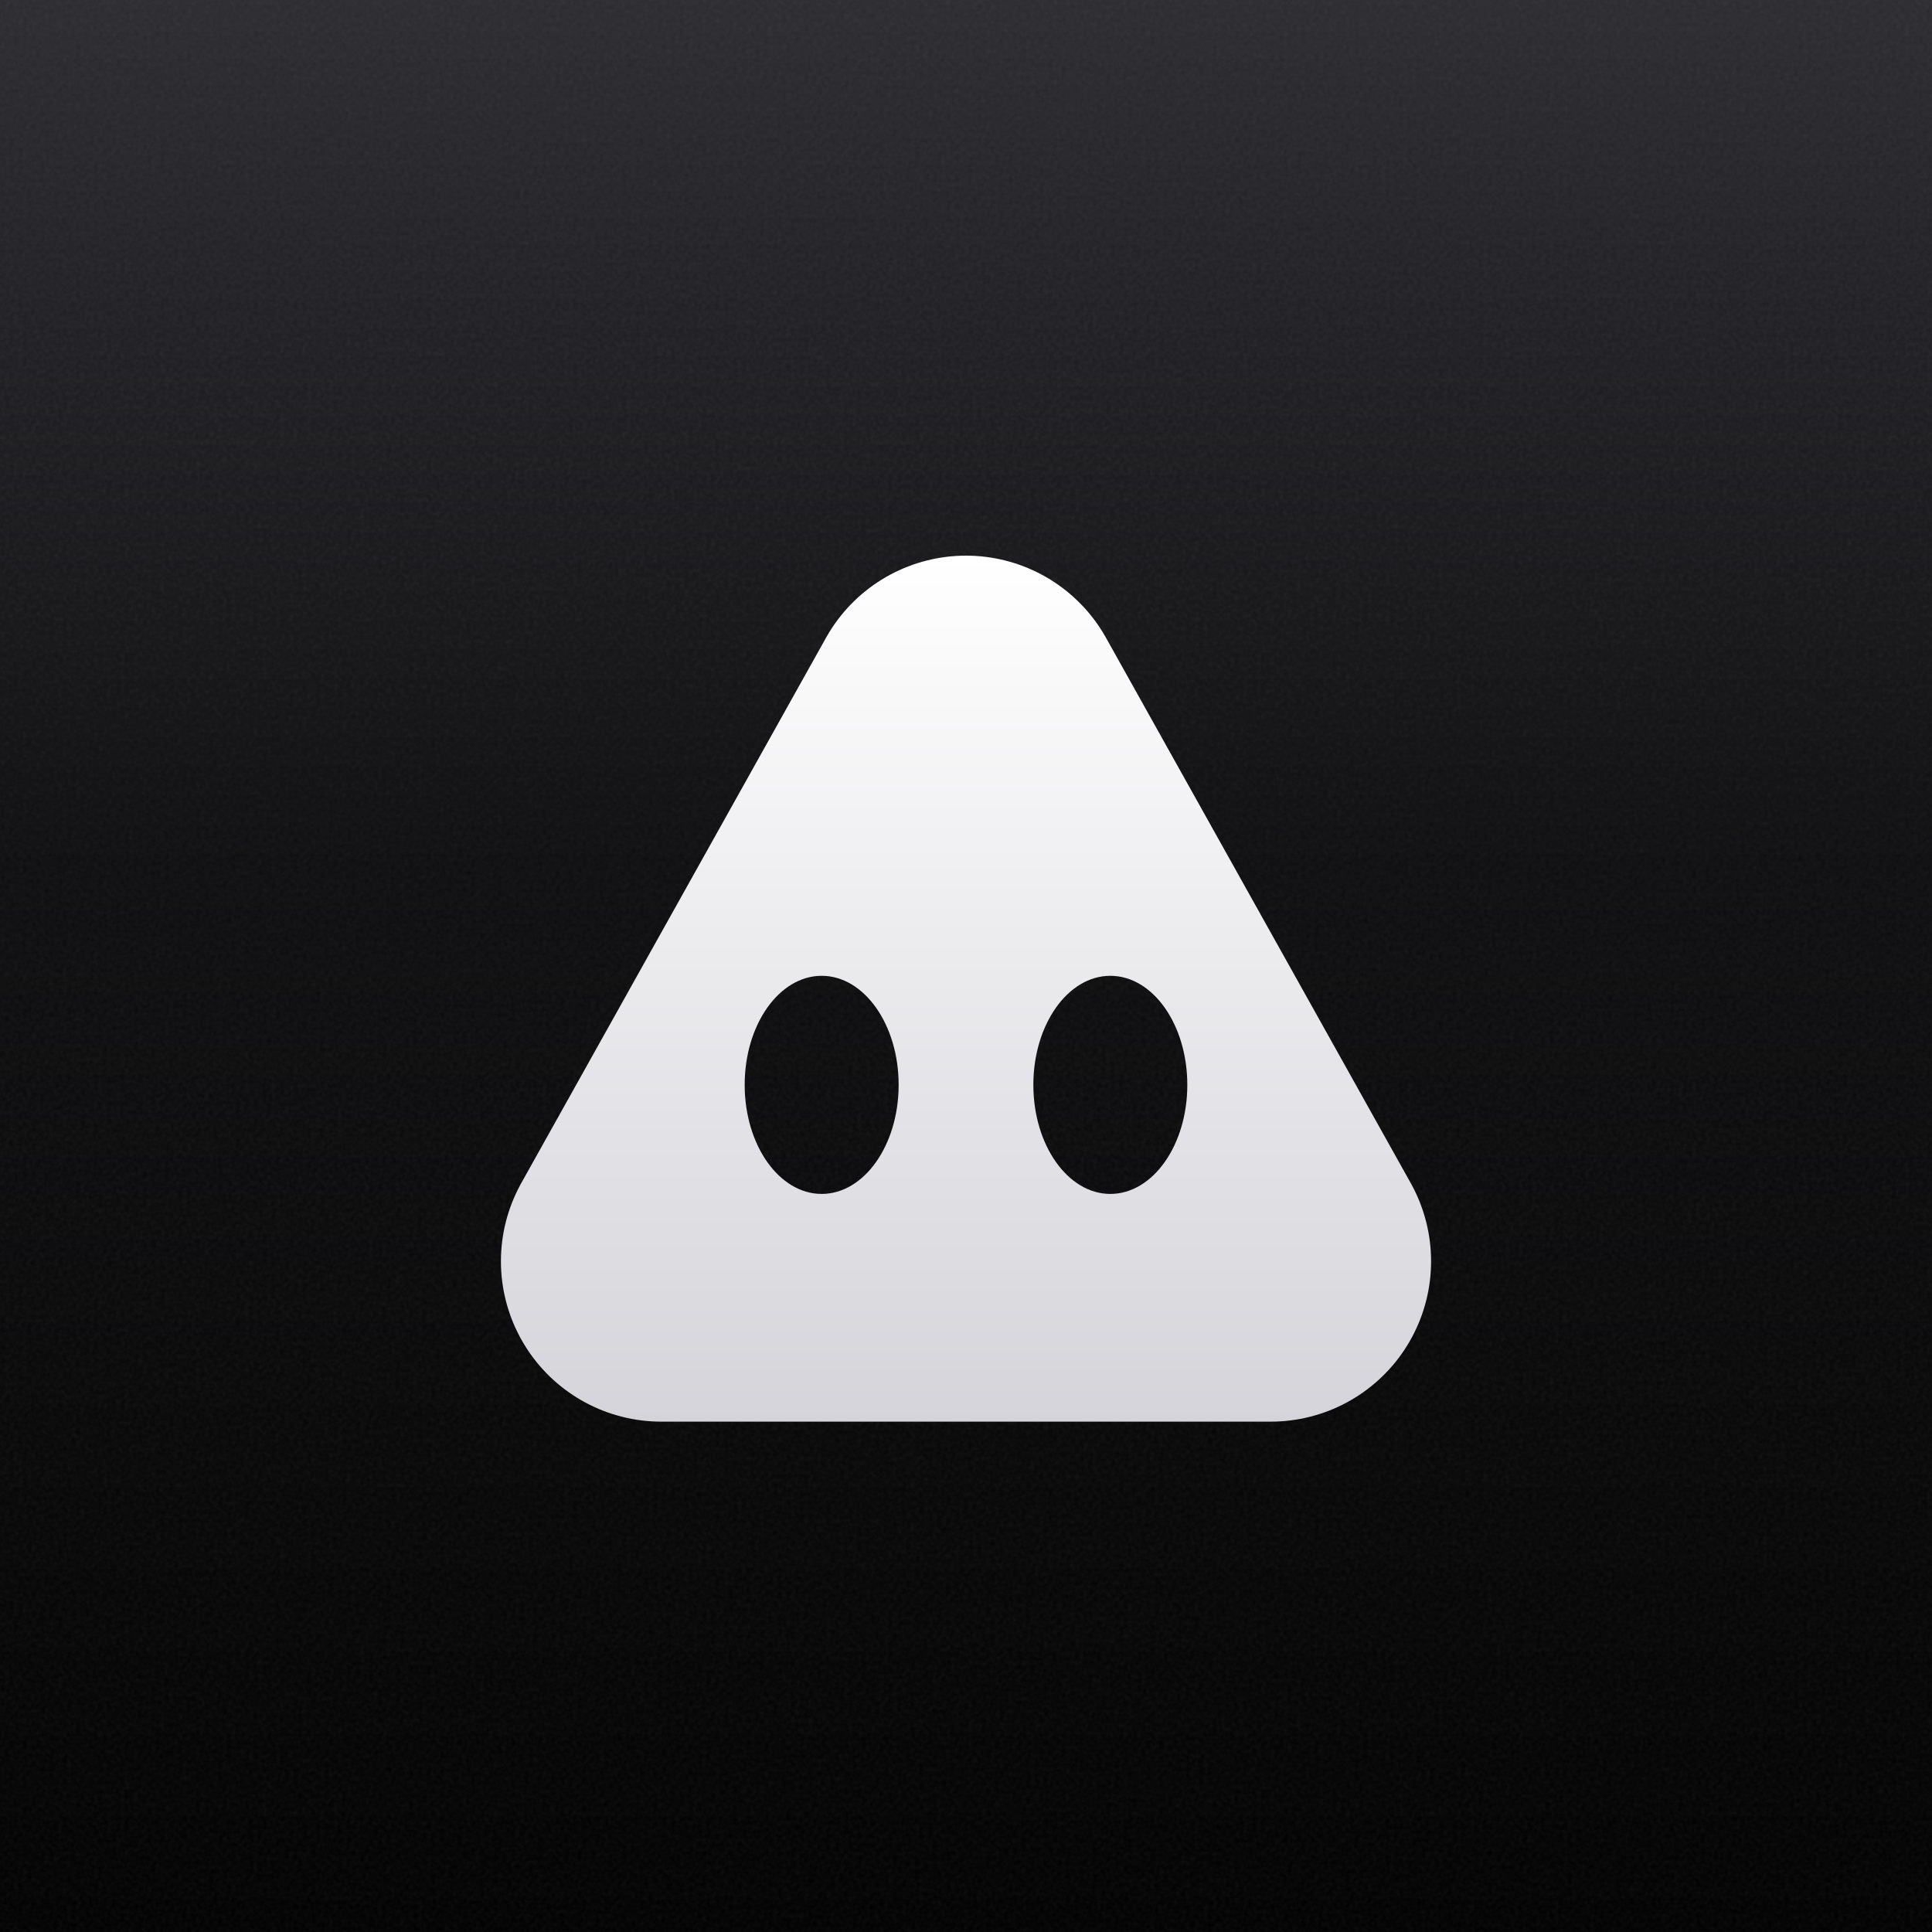
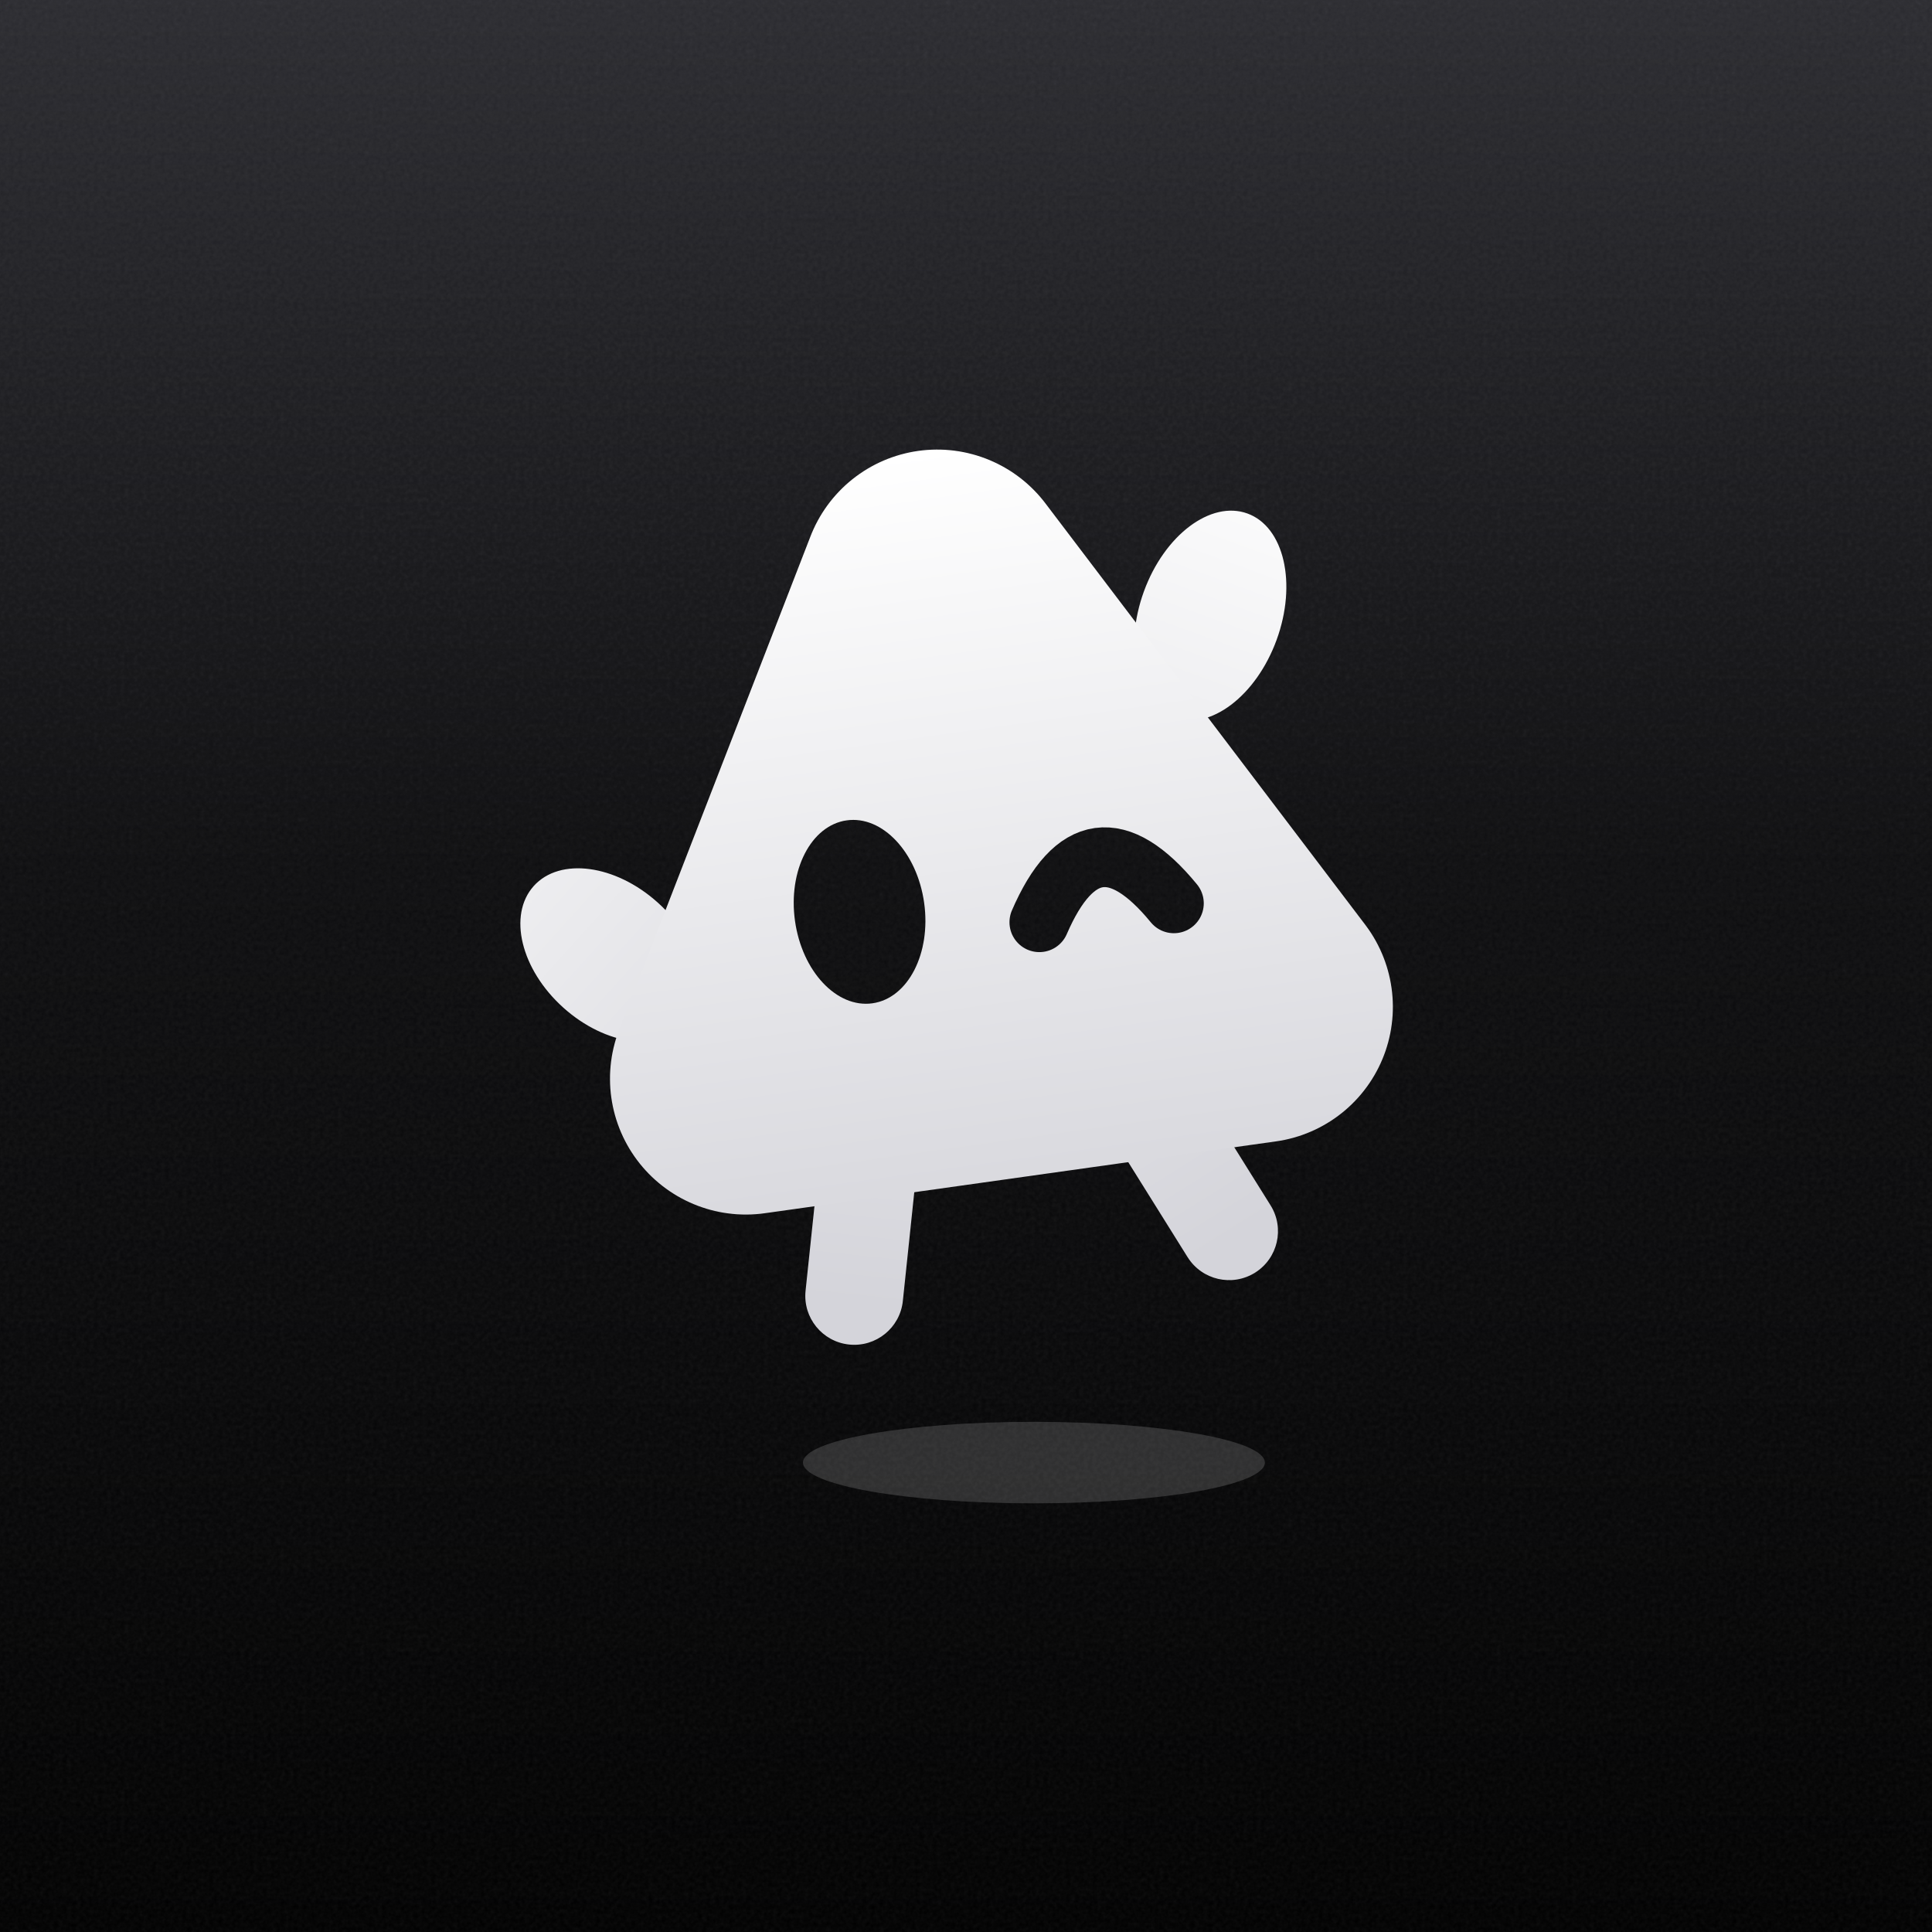
<svg xmlns="http://www.w3.org/2000/svg" viewBox="0 0 512 512">
  <defs>
    <linearGradient id="fundo" x1="0" y1="0" x2="0" y2="1">
      <stop offset="0" stop-color="#2b2b30" />
      <stop offset="0.45" stop-color="#0d0d0f" />
      <stop offset="1" stop-color="#000" />
    </linearGradient>
-     <linearGradient id="corpo" gradientUnits="userSpaceOnUse" x1="0" y1="3" x2="0" y2="30">
+     <linearGradient id="corpo" gradientUnits="userSpaceOnUse" x1="0" y1="3" x2="0" y2="34">
      <stop offset="0" stop-color="#fff" />
      <stop offset="1" stop-color="#d4d4da" />
    </linearGradient>
-     <mask id="olhos" maskUnits="userSpaceOnUse" x="0" y="0" width="32" height="32">
+     <mask id="olhos" maskUnits="userSpaceOnUse" x="-4" y="-4" width="40" height="40">
      <rect x="-4" y="-4" width="40" height="40" fill="#fff" />
      <ellipse cx="11.5" cy="19.5" rx="2.4" ry="3.4" fill="#000" />
-       <ellipse cx="20.5" cy="19.5" rx="2.4" ry="3.4" fill="#000" />
+       <path d="M18 20.8Q20.5 16.7 23 20.8" fill="none" stroke="#000" stroke-width="2.2" stroke-linecap="round" />
    </mask>
    <filter id="grao" x="0" y="0" width="100%" height="100%">
      <feTurbulence type="fractalNoise" baseFrequency="0.85" numOctaves="2" stitchTiles="stitch" />
      <feColorMatrix type="saturate" values="0" />
    </filter>
  </defs>
  <rect width="512" height="512" fill="url(#fundo)" />
  <rect width="512" height="512" filter="url(#grao)" opacity="0.07" />
-   <g transform="translate(256 262) scale(8.5) translate(-16 -16.5)">
-     <g mask="url(#olhos)">
-       <polygon points="16,8 25.5,25 6.5,25" fill="url(#corpo)" stroke="url(#corpo)" stroke-width="10" stroke-linejoin="round" />
+   <g transform="translate(256 258) scale(7.2) translate(-14 -22.5)">
+     <ellipse cx="16.5" cy="40.5" rx="8.5" ry="1.5" fill="#fff" opacity="0.16" />
+     <g transform="rotate(-8 16 30)">
+       <rect x="9.4" y="25" width="3.6" height="10.5" rx="1.8" fill="url(#corpo)" transform="rotate(14 11.2 26)" />
+       <rect x="18.4" y="25" width="3.6" height="10.5" rx="1.8" fill="url(#corpo)" transform="rotate(-24 20.2 26)" />
+       <ellipse cx="2.2" cy="19.8" rx="2.6" ry="3.8" fill="url(#corpo)" transform="rotate(-40 2.2 19.8)" />
+       <ellipse cx="25.8" cy="10.5" rx="2.6" ry="4" fill="url(#corpo)" transform="rotate(28 25.8 10.5)" />
+       <g mask="url(#olhos)">
+         <polygon points="16,8 25.5,25 6.5,25" fill="url(#corpo)" stroke="url(#corpo)" stroke-width="10" stroke-linejoin="round" />
+       </g>
    </g>
  </g>
</svg>
